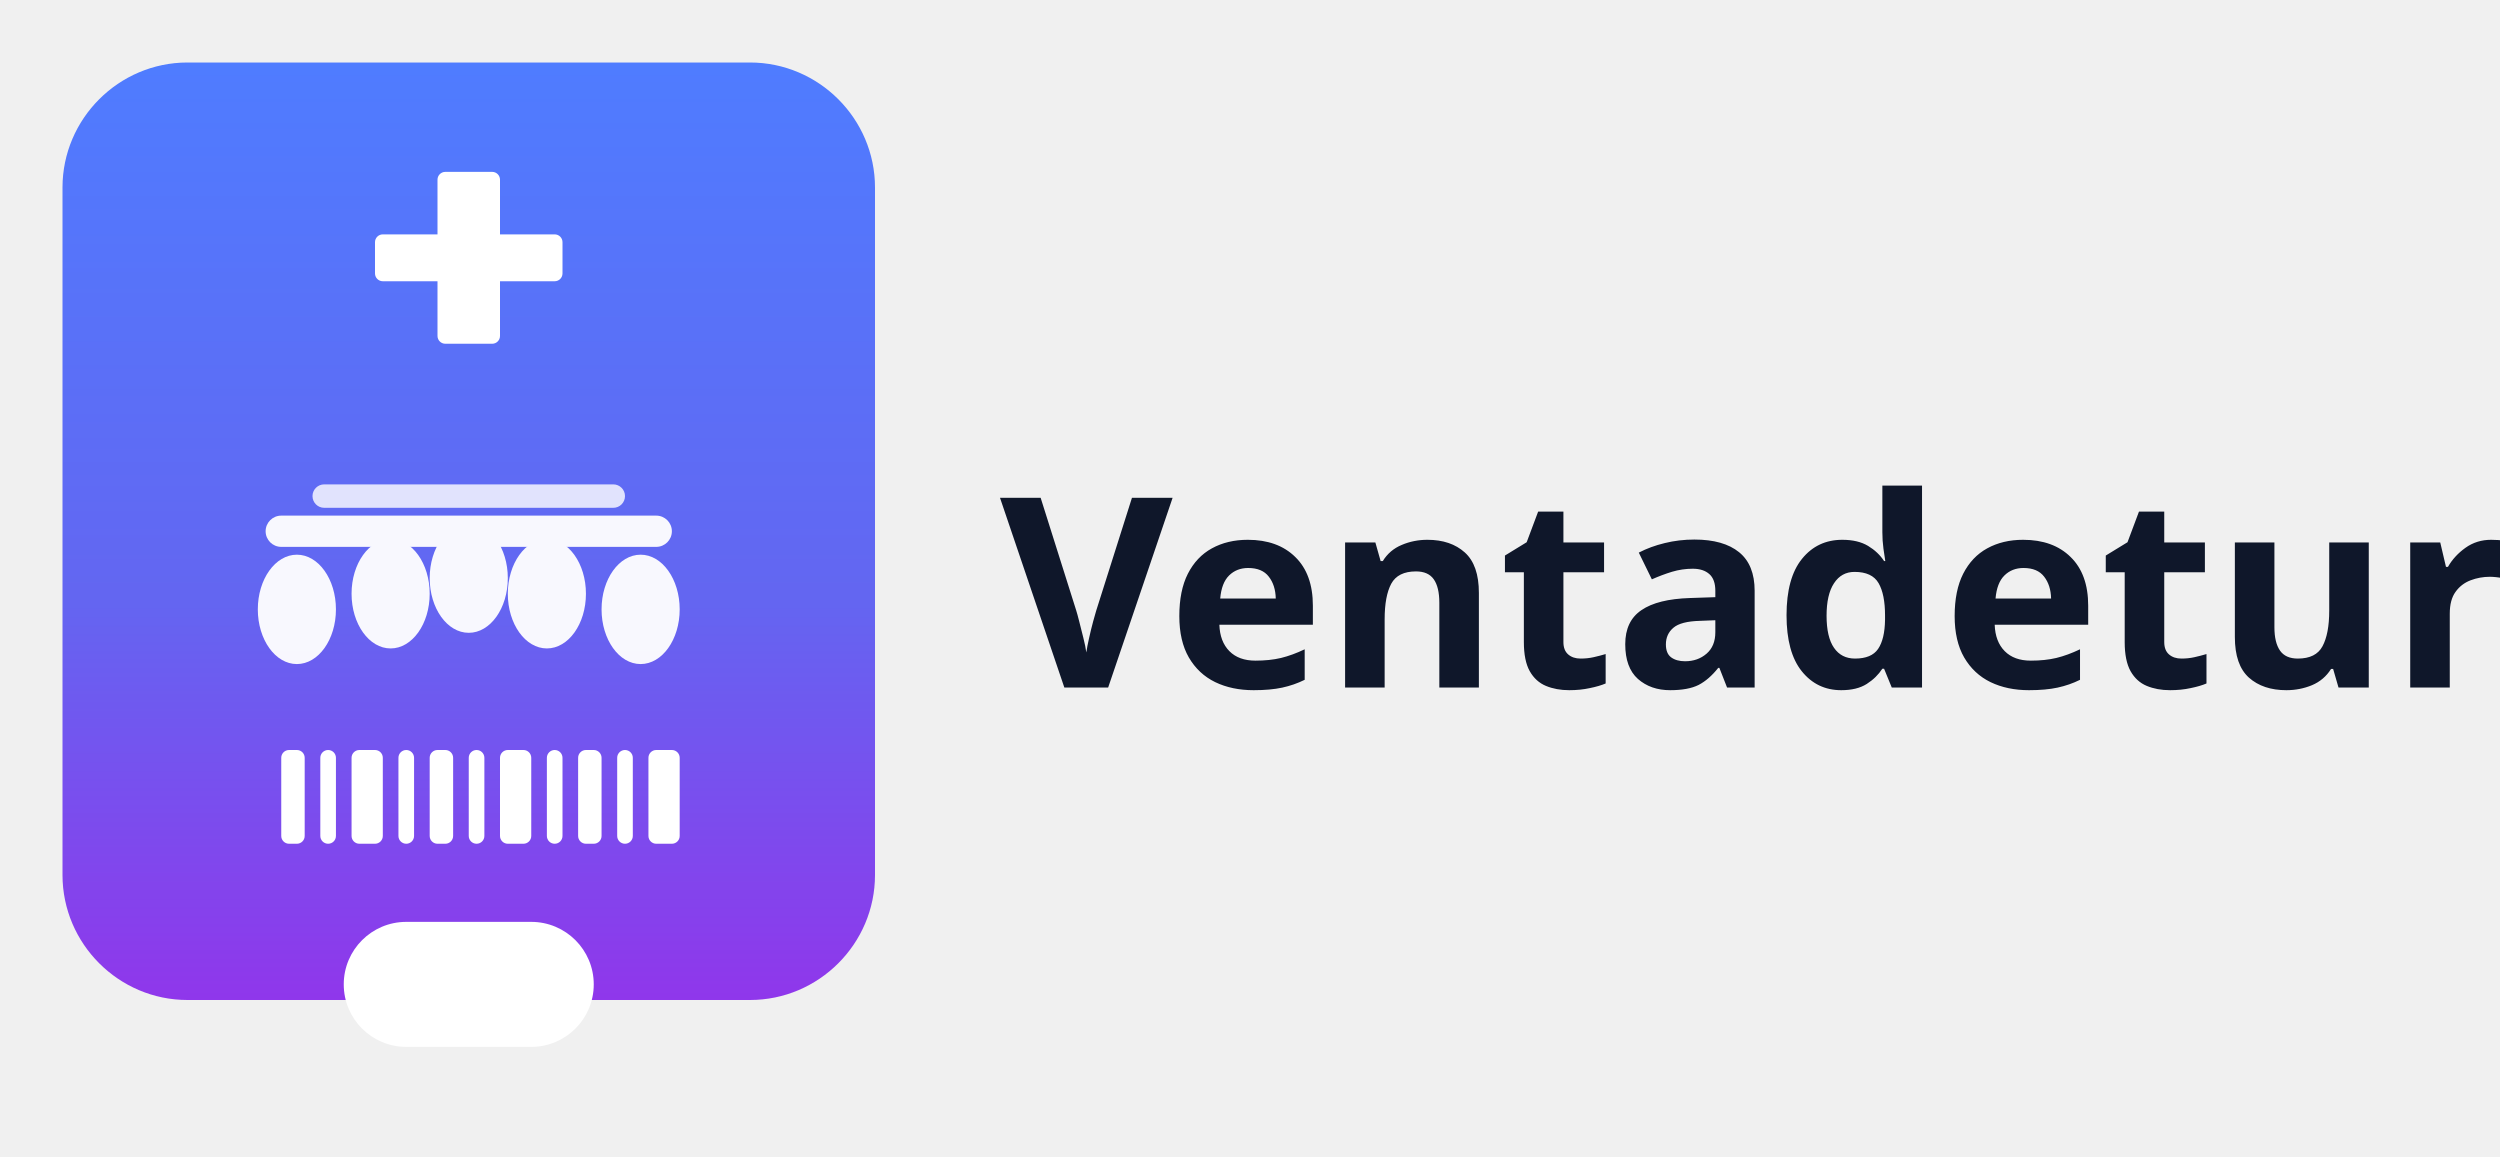
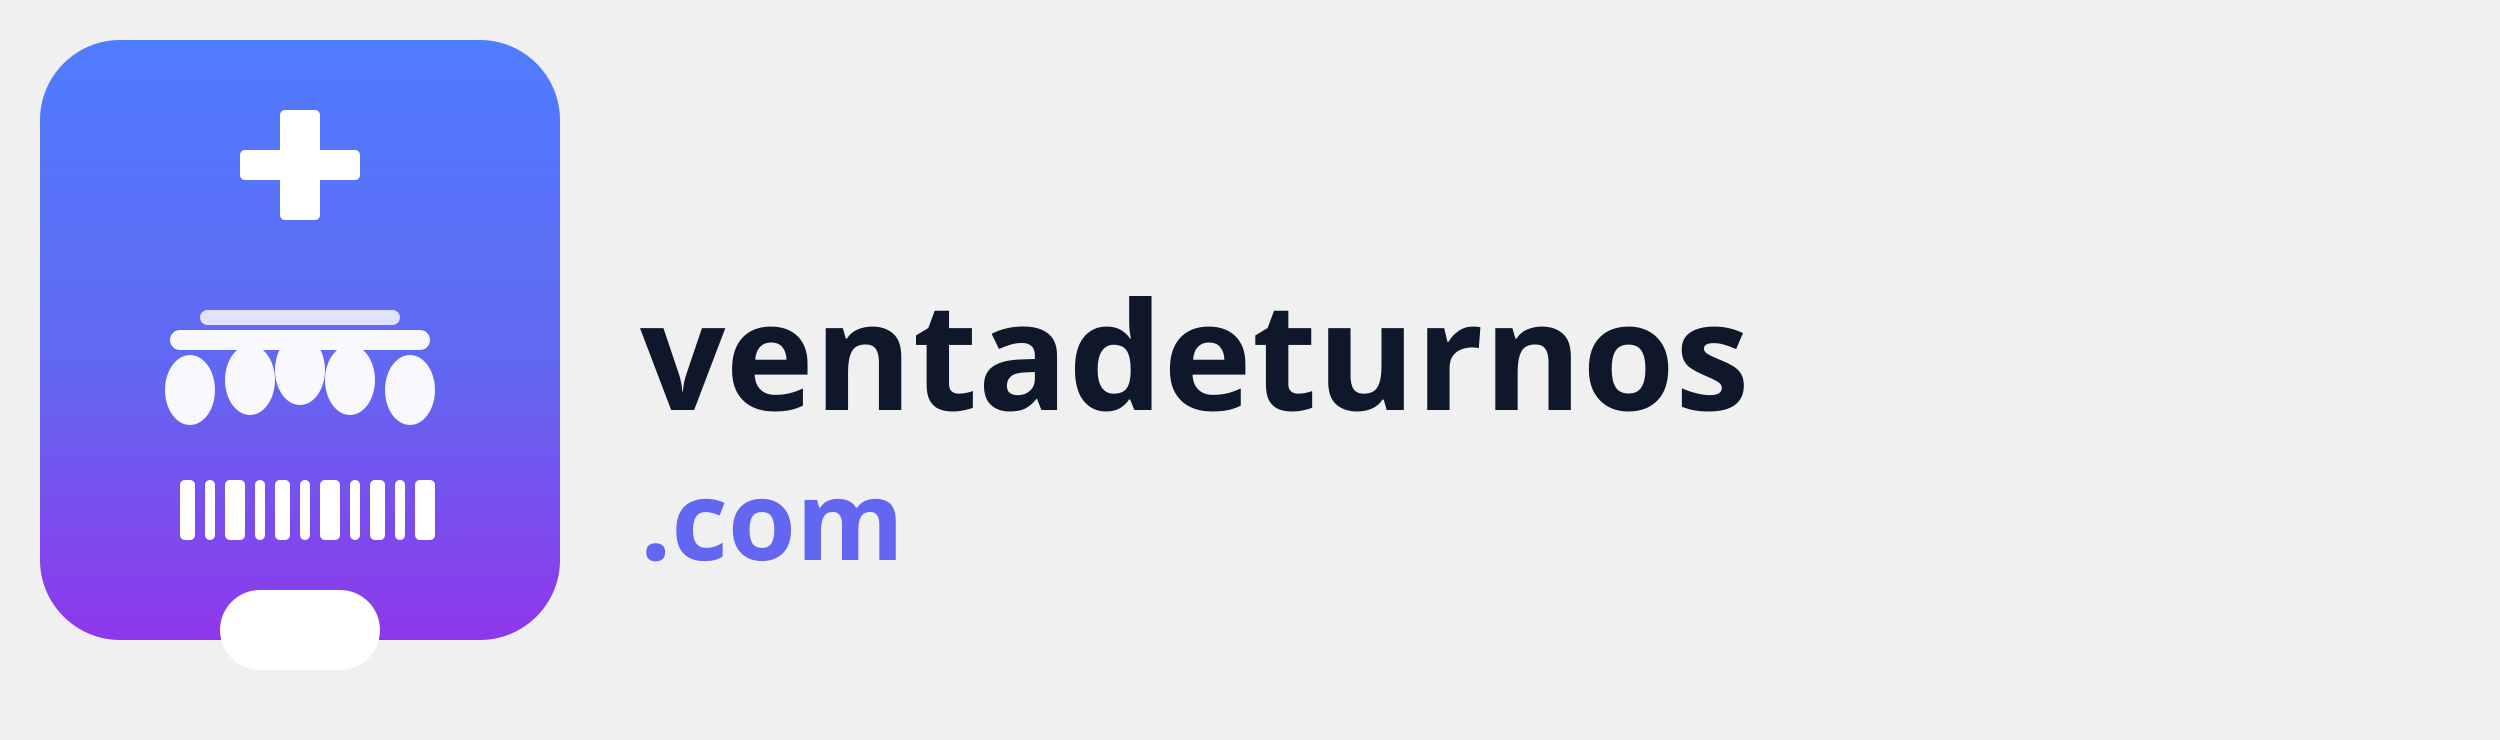
- <svg xmlns="http://www.w3.org/2000/svg" viewBox="0 0 320 148" role="img" aria-label="Ventadeturnos.com">
+ <svg xmlns="http://www.w3.org/2000/svg" viewBox="0 0 500 148" role="img" aria-label="Ventadeturnos.com">
  <defs>
    <linearGradient id="vtGradFull" x1="60" y1="8" x2="60" y2="132" gradientUnits="userSpaceOnUse">
      <stop offset="0%" stop-color="#4f7cff" />
      <stop offset="55%" stop-color="#6366f1" />
      <stop offset="100%" stop-color="#9333ea" />
    </linearGradient>
  </defs>
-   <g transform="translate(0 0)">
+   <g>
    <path fill="url(#vtGradFull)" d="M24 8h72c8.8 0 16 7.2 16 16v88c0 8.8-7.2 16-16 16H24c-8.8 0-16-7.2-16-16V24c0-8.8 7.2-16 16-16z" />
    <path fill="#fff" d="M52 118h16a8 8 0 0 1 0 16H52a8 8 0 0 1 0-16z" />
    <g fill="#fff">
      <rect x="56" y="22" width="8" height="22" rx="1" />
      <rect x="48" y="30" width="24" height="6" rx="1" />
    </g>
    <g fill="#fff" opacity="0.95">
      <ellipse cx="38" cy="78" rx="5" ry="7" />
      <ellipse cx="50" cy="76" rx="5" ry="7" />
      <ellipse cx="60" cy="74" rx="5" ry="7" />
      <ellipse cx="70" cy="76" rx="5" ry="7" />
      <ellipse cx="82" cy="78" rx="5" ry="7" />
      <rect x="34" y="66" width="52" height="4" rx="2" />
      <rect x="40" y="62" width="40" height="3" rx="1.5" opacity="0.85" />
    </g>
    <g fill="#fff">
      <rect x="36" y="96" width="3" height="12" rx="1" />
      <rect x="41" y="96" width="2" height="12" rx="1" />
      <rect x="45" y="96" width="4" height="12" rx="1" />
      <rect x="51" y="96" width="2" height="12" rx="1" />
      <rect x="55" y="96" width="3" height="12" rx="1" />
      <rect x="60" y="96" width="2" height="12" rx="1" />
      <rect x="64" y="96" width="4" height="12" rx="1" />
      <rect x="70" y="96" width="2" height="12" rx="1" />
      <rect x="74" y="96" width="3" height="12" rx="1" />
      <rect x="79" y="96" width="2" height="12" rx="1" />
      <rect x="83" y="96" width="4" height="12" rx="1" />
    </g>
  </g>
-   <text x="128" y="88" fill="#0f172a" font-family="Segoe UI, system-ui, sans-serif" font-size="34" font-weight="700">Ventadeturnos.com</text>
+   <text x="128" y="82" fill="#0f172a" font-family="Segoe UI, system-ui, sans-serif" font-size="30" font-weight="700">ventadeturnos</text>
+   <text x="128" y="112" fill="#6366f1" font-family="Segoe UI, system-ui, sans-serif" font-size="22" font-weight="700">.com</text>
</svg>
